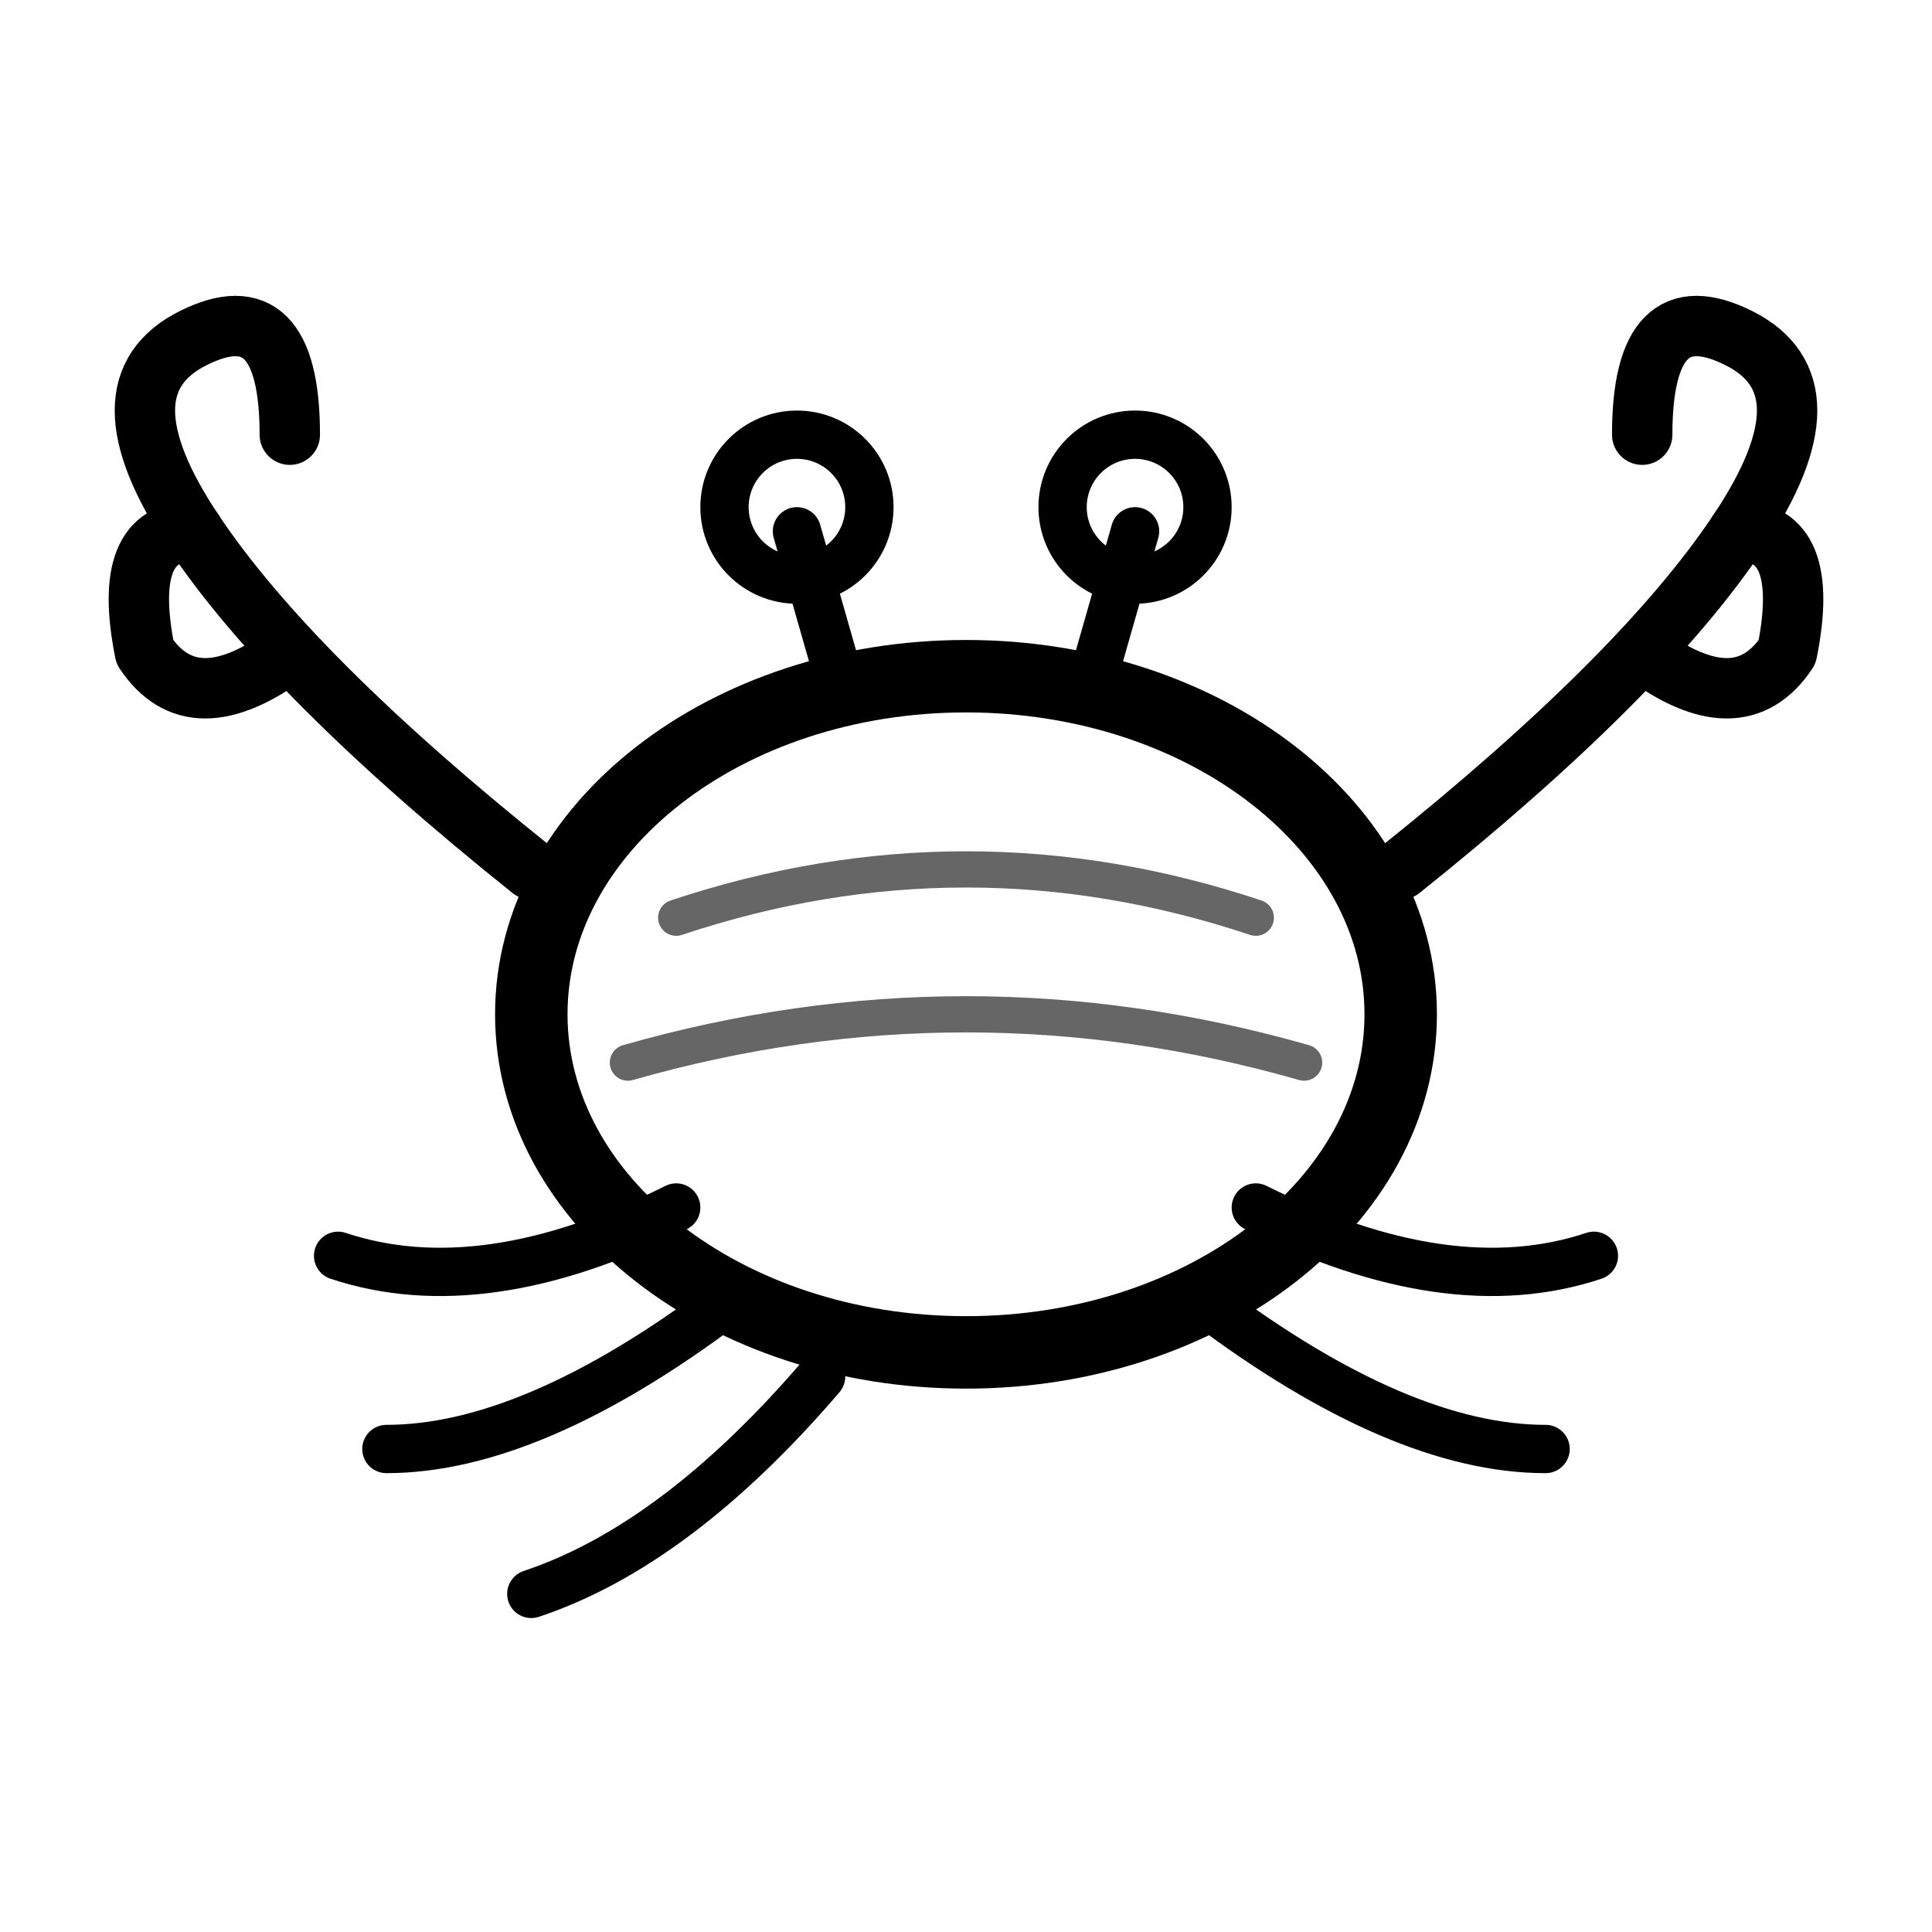
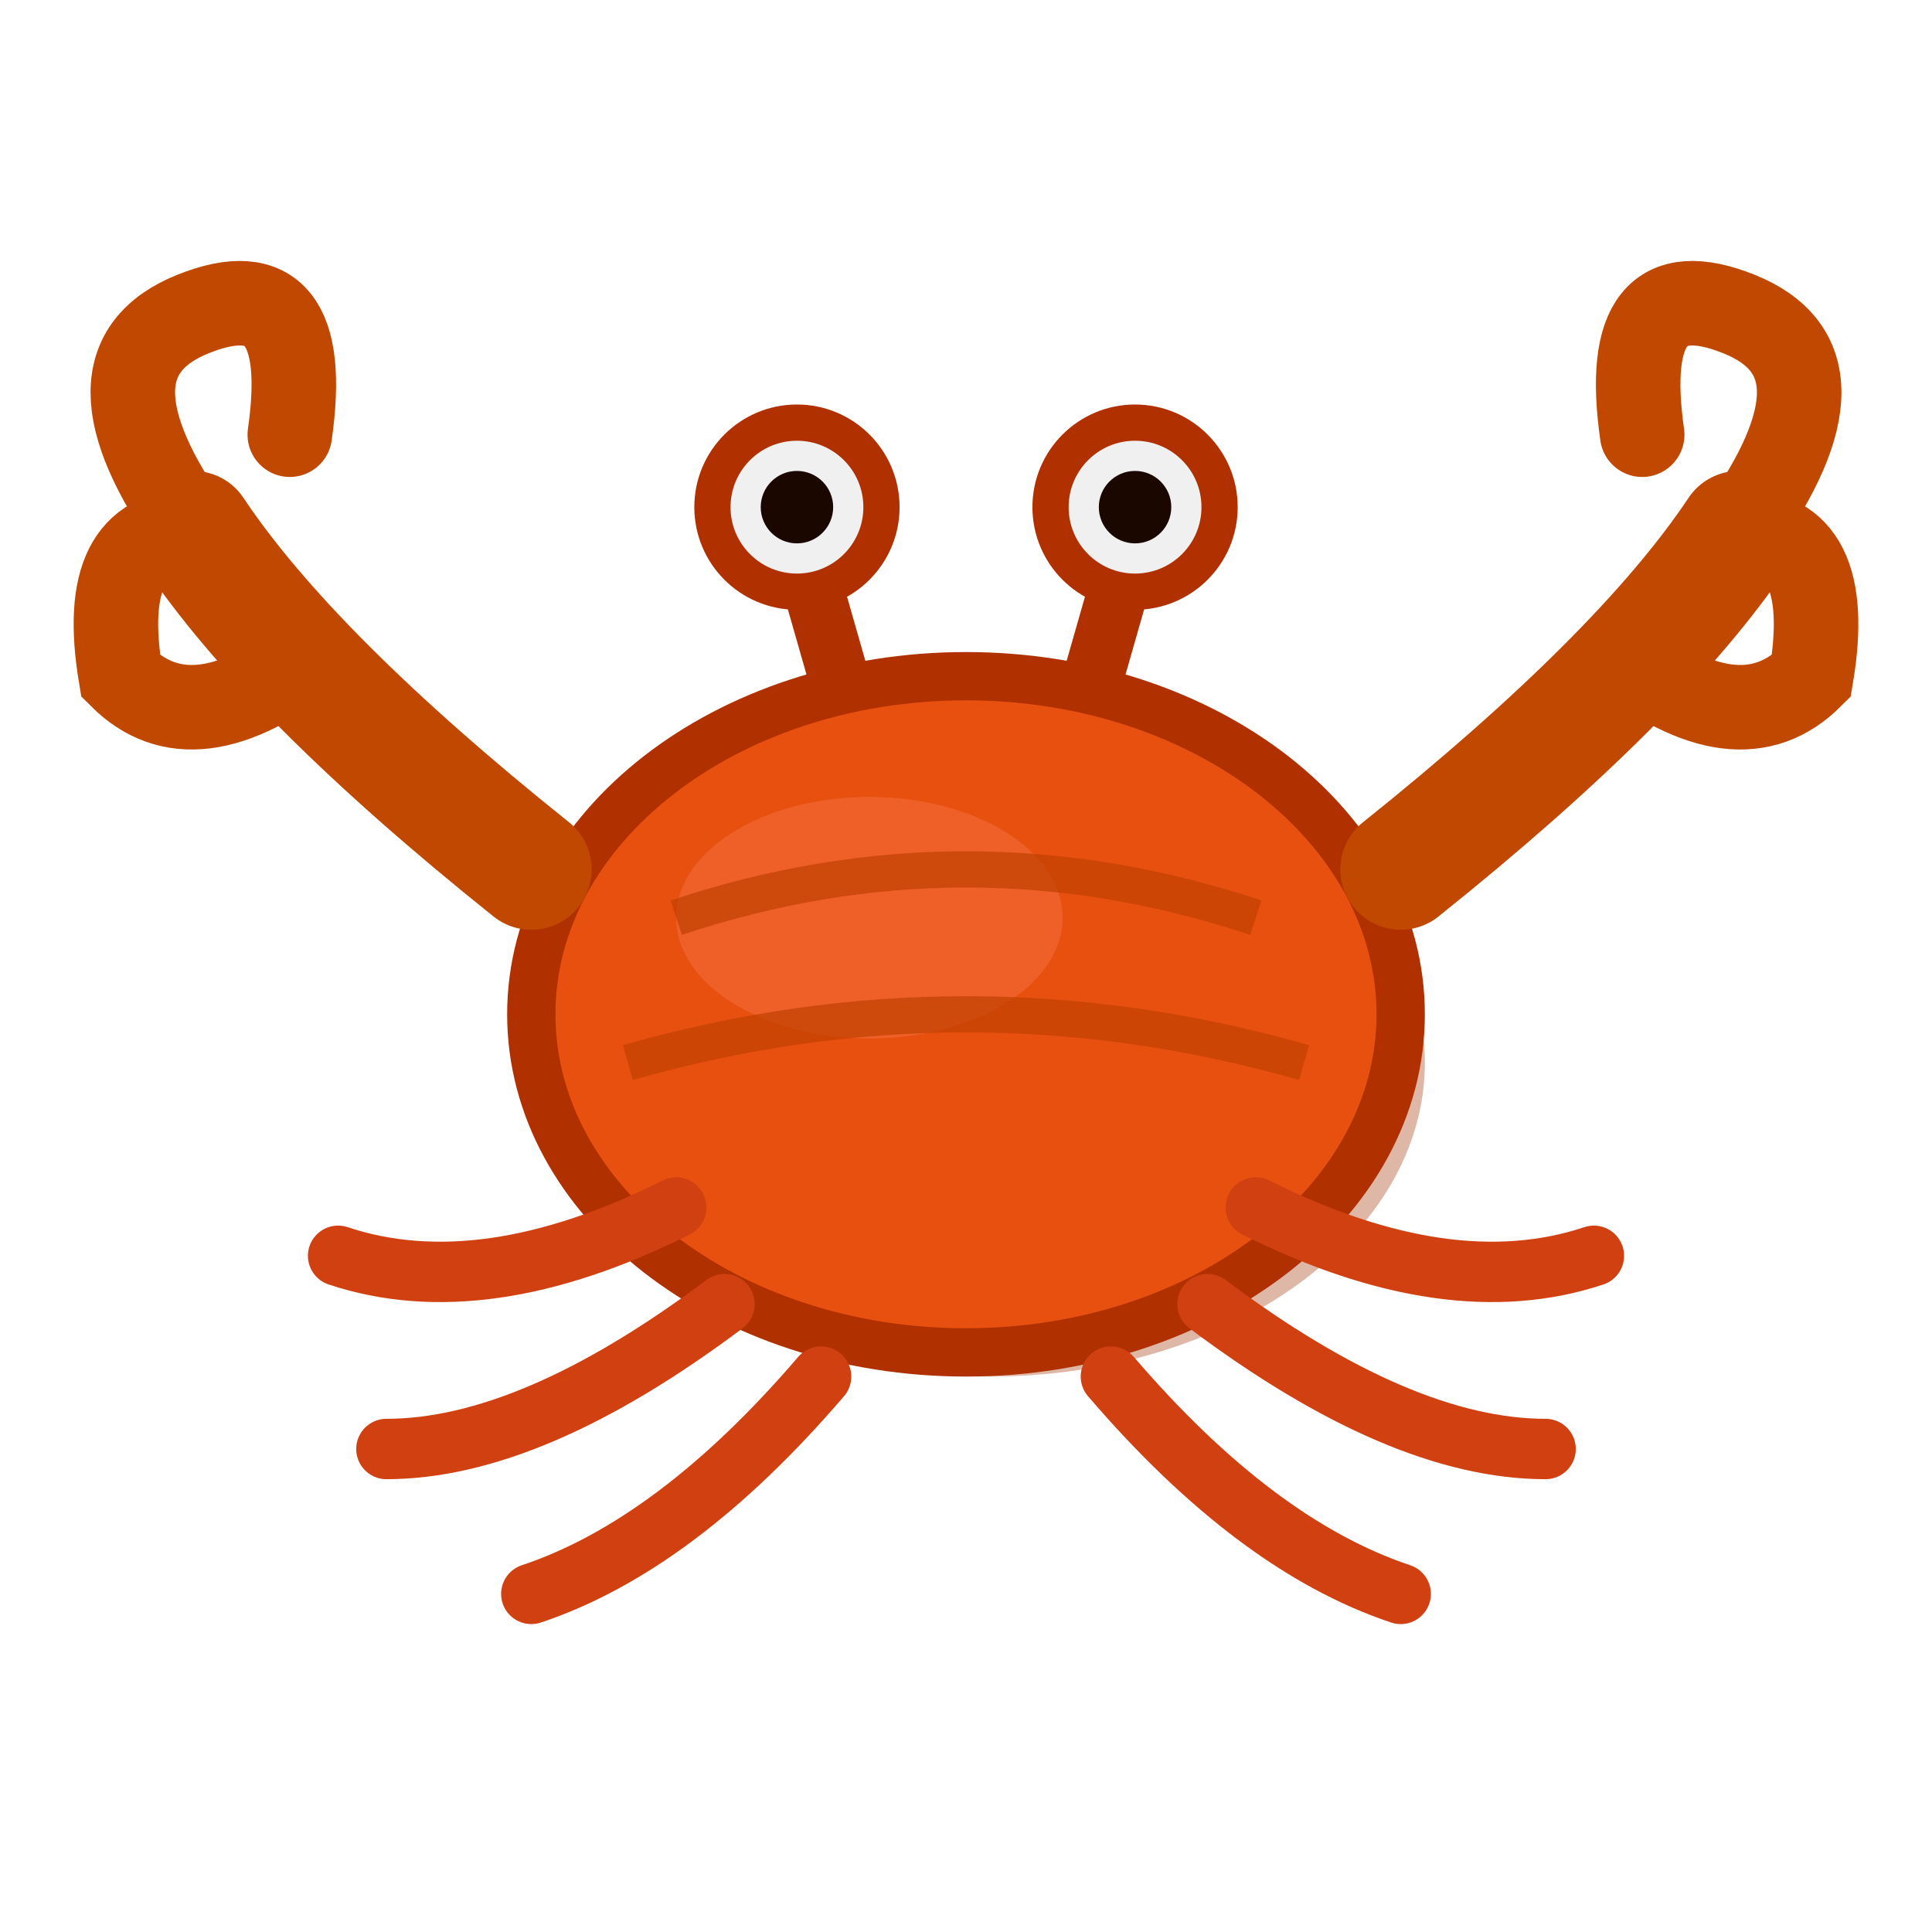
- <svg xmlns="http://www.w3.org/2000/svg" viewBox="0 0 80 80" fill="none" stroke="currentColor" stroke-linecap="round" stroke-linejoin="round">
-   <ellipse cx="40" cy="42" rx="18" ry="14" stroke-width="3" />
-   <path d="M28,38 Q40,34 52,38" stroke-width="1.5" opacity="0.6" />
-   <path d="M26,44 Q40,40 54,44" stroke-width="1.5" opacity="0.6" />
-   <path d="M22,36 Q12,28 8,22" stroke-width="2.5" />
-   <path d="M8,22 Q4,16 8,14 Q12,12 12,18" stroke-width="2.5" />
-   <path d="M8,22 Q5,22 6,27 Q8,30 12,27" stroke-width="2.5" />
-   <path d="M58,36 Q68,28 72,22" stroke-width="2.5" />
-   <path d="M72,22 Q76,16 72,14 Q68,12 68,18" stroke-width="2.5" />
-   <path d="M72,22 Q75,22 74,27 Q72,30 68,27" stroke-width="2.5" />
-   <path d="M28,50 Q20,54 14,52" stroke-width="2" />
-   <path d="M30,54 Q22,60 16,60" stroke-width="2" />
-   <path d="M34,57 Q28,64 22,66" stroke-width="2" />
-   <path d="M52,50 Q60,54 66,52" stroke-width="2" />
-   <path d="M50,54 Q58,60 64,60" stroke-width="2" />
-   <line x1="35" y1="29" x2="33" y2="22" stroke-width="2" />
-   <circle cx="33" cy="21" r="3" stroke-width="2" />
-   <line x1="45" y1="29" x2="47" y2="22" stroke-width="2" />
-   <circle cx="47" cy="21" r="3" stroke-width="2" />
+ <svg xmlns="http://www.w3.org/2000/svg" viewBox="0 0 80 80">
+   <ellipse cx="41" cy="44" rx="18" ry="13" fill="#a03000" opacity="0.35" />
+   <ellipse cx="40" cy="42" rx="18" ry="14" fill="#e85010" />
+   <ellipse cx="36" cy="38" rx="8" ry="5" fill="#f47040" opacity="0.5" />
+   <path d="M28,38 Q40,34 52,38" stroke="#c04000" stroke-width="1.5" fill="none" opacity="0.7" />
+   <path d="M26,44 Q40,40 54,44" stroke="#c04000" stroke-width="1.5" fill="none" opacity="0.7" />
+   <ellipse cx="40" cy="42" rx="18" ry="14" fill="none" stroke="#b03000" stroke-width="2" />
+   <path d="M22,36 Q12,28 8,22" stroke="#c04800" stroke-width="5" fill="none" stroke-linecap="round" />
+   <path d="M8,22 Q3,15 8,13 Q13,11 12,18" stroke="#c04800" stroke-width="3.5" fill="none" stroke-linecap="round" />
+   <path d="M8,22 Q4,22 5,28 Q8,31 13,27" stroke="#c04800" stroke-width="3.5" fill="none" stroke-linecap="round" />
+   <path d="M58,36 Q68,28 72,22" stroke="#c04800" stroke-width="5" fill="none" stroke-linecap="round" />
+   <path d="M72,22 Q77,15 72,13 Q67,11 68,18" stroke="#c04800" stroke-width="3.5" fill="none" stroke-linecap="round" />
+   <path d="M72,22 Q76,22 75,28 Q72,31 67,27" stroke="#c04800" stroke-width="3.5" fill="none" stroke-linecap="round" />
+   <path d="M28,50 Q20,54 14,52" stroke="#d04010" stroke-width="2.5" fill="none" stroke-linecap="round" />
+   <path d="M30,54 Q22,60 16,60" stroke="#d04010" stroke-width="2.5" fill="none" stroke-linecap="round" />
+   <path d="M34,57 Q28,64 22,66" stroke="#d04010" stroke-width="2.5" fill="none" stroke-linecap="round" />
+   <path d="M52,50 Q60,54 66,52" stroke="#d04010" stroke-width="2.5" fill="none" stroke-linecap="round" />
+   <path d="M50,54 Q58,60 64,60" stroke="#d04010" stroke-width="2.5" fill="none" stroke-linecap="round" />
+   <path d="M46,57 Q52,64 58,66" stroke="#d04010" stroke-width="2.5" fill="none" stroke-linecap="round" />
+   <line x1="35" y1="29" x2="33" y2="22" stroke="#b03000" stroke-width="2.5" />
+   <circle cx="33" cy="21" r="3.5" fill="#f0f0f0" stroke="#b03000" stroke-width="1.5" />
+   <circle cx="33" cy="21" r="1.5" fill="#1a0800" />
+   <line x1="45" y1="29" x2="47" y2="22" stroke="#b03000" stroke-width="2.5" />
+   <circle cx="47" cy="21" r="3.5" fill="#f0f0f0" stroke="#b03000" stroke-width="1.5" />
+   <circle cx="47" cy="21" r="1.5" fill="#1a0800" />
</svg>
